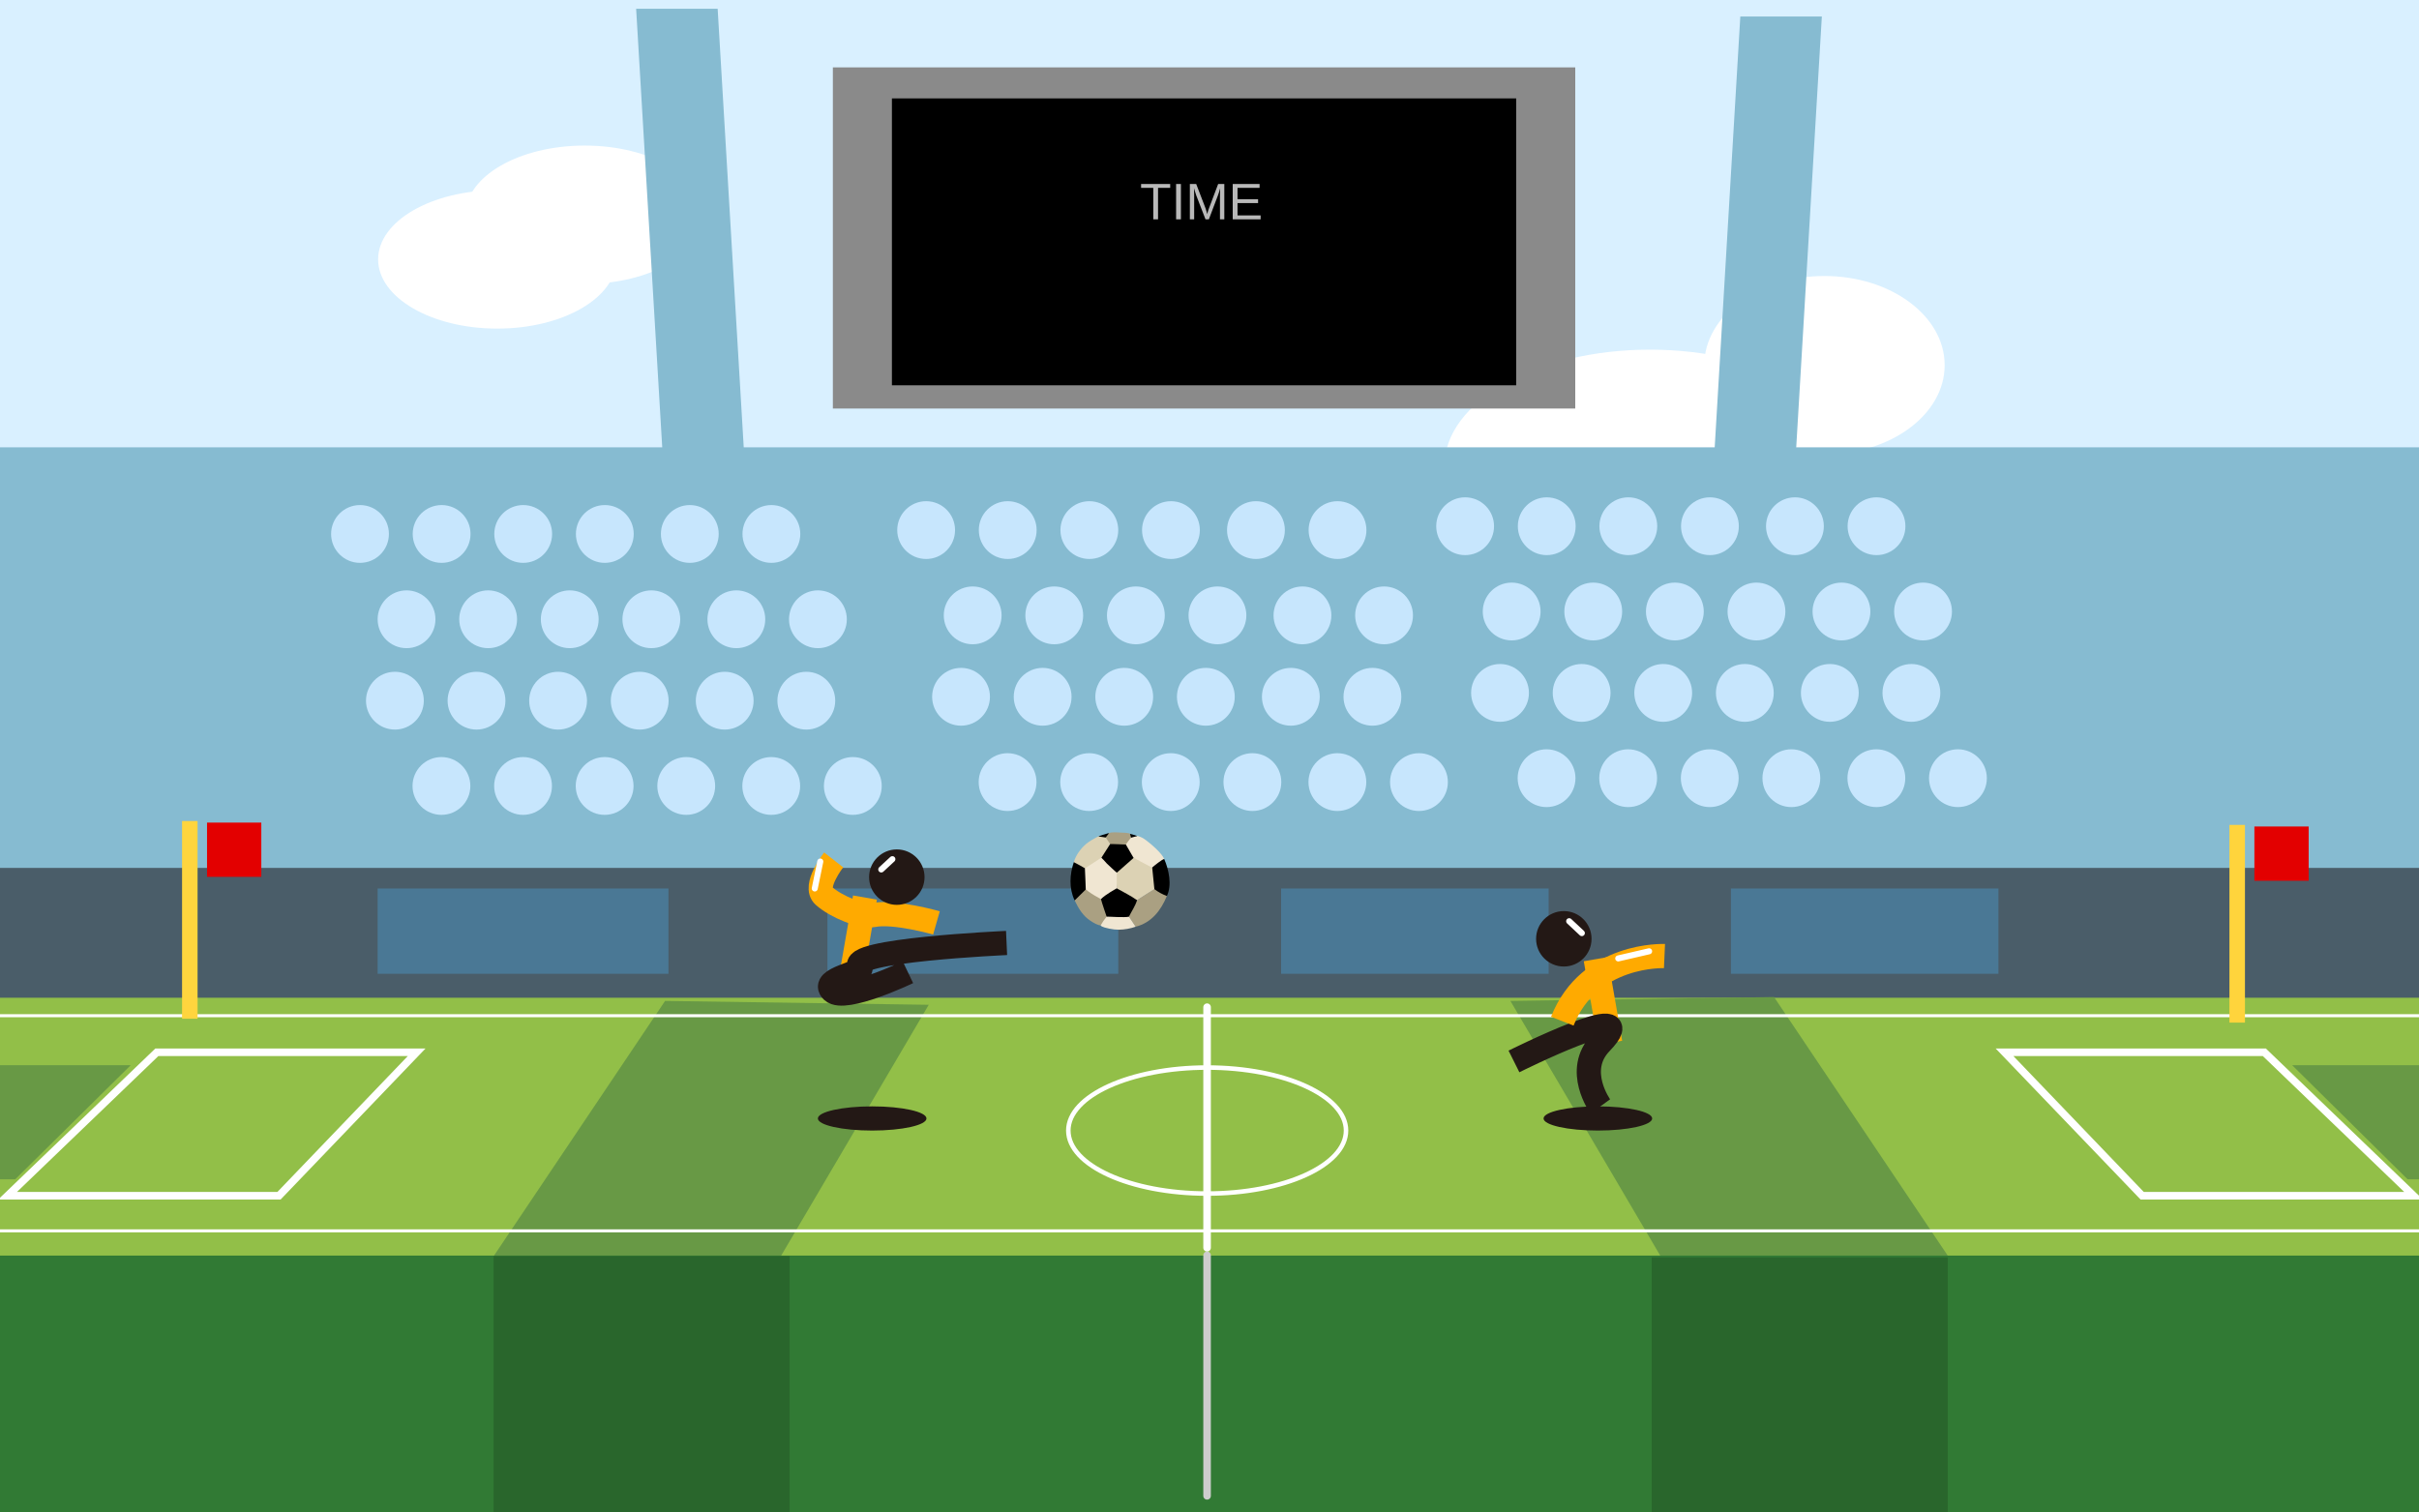
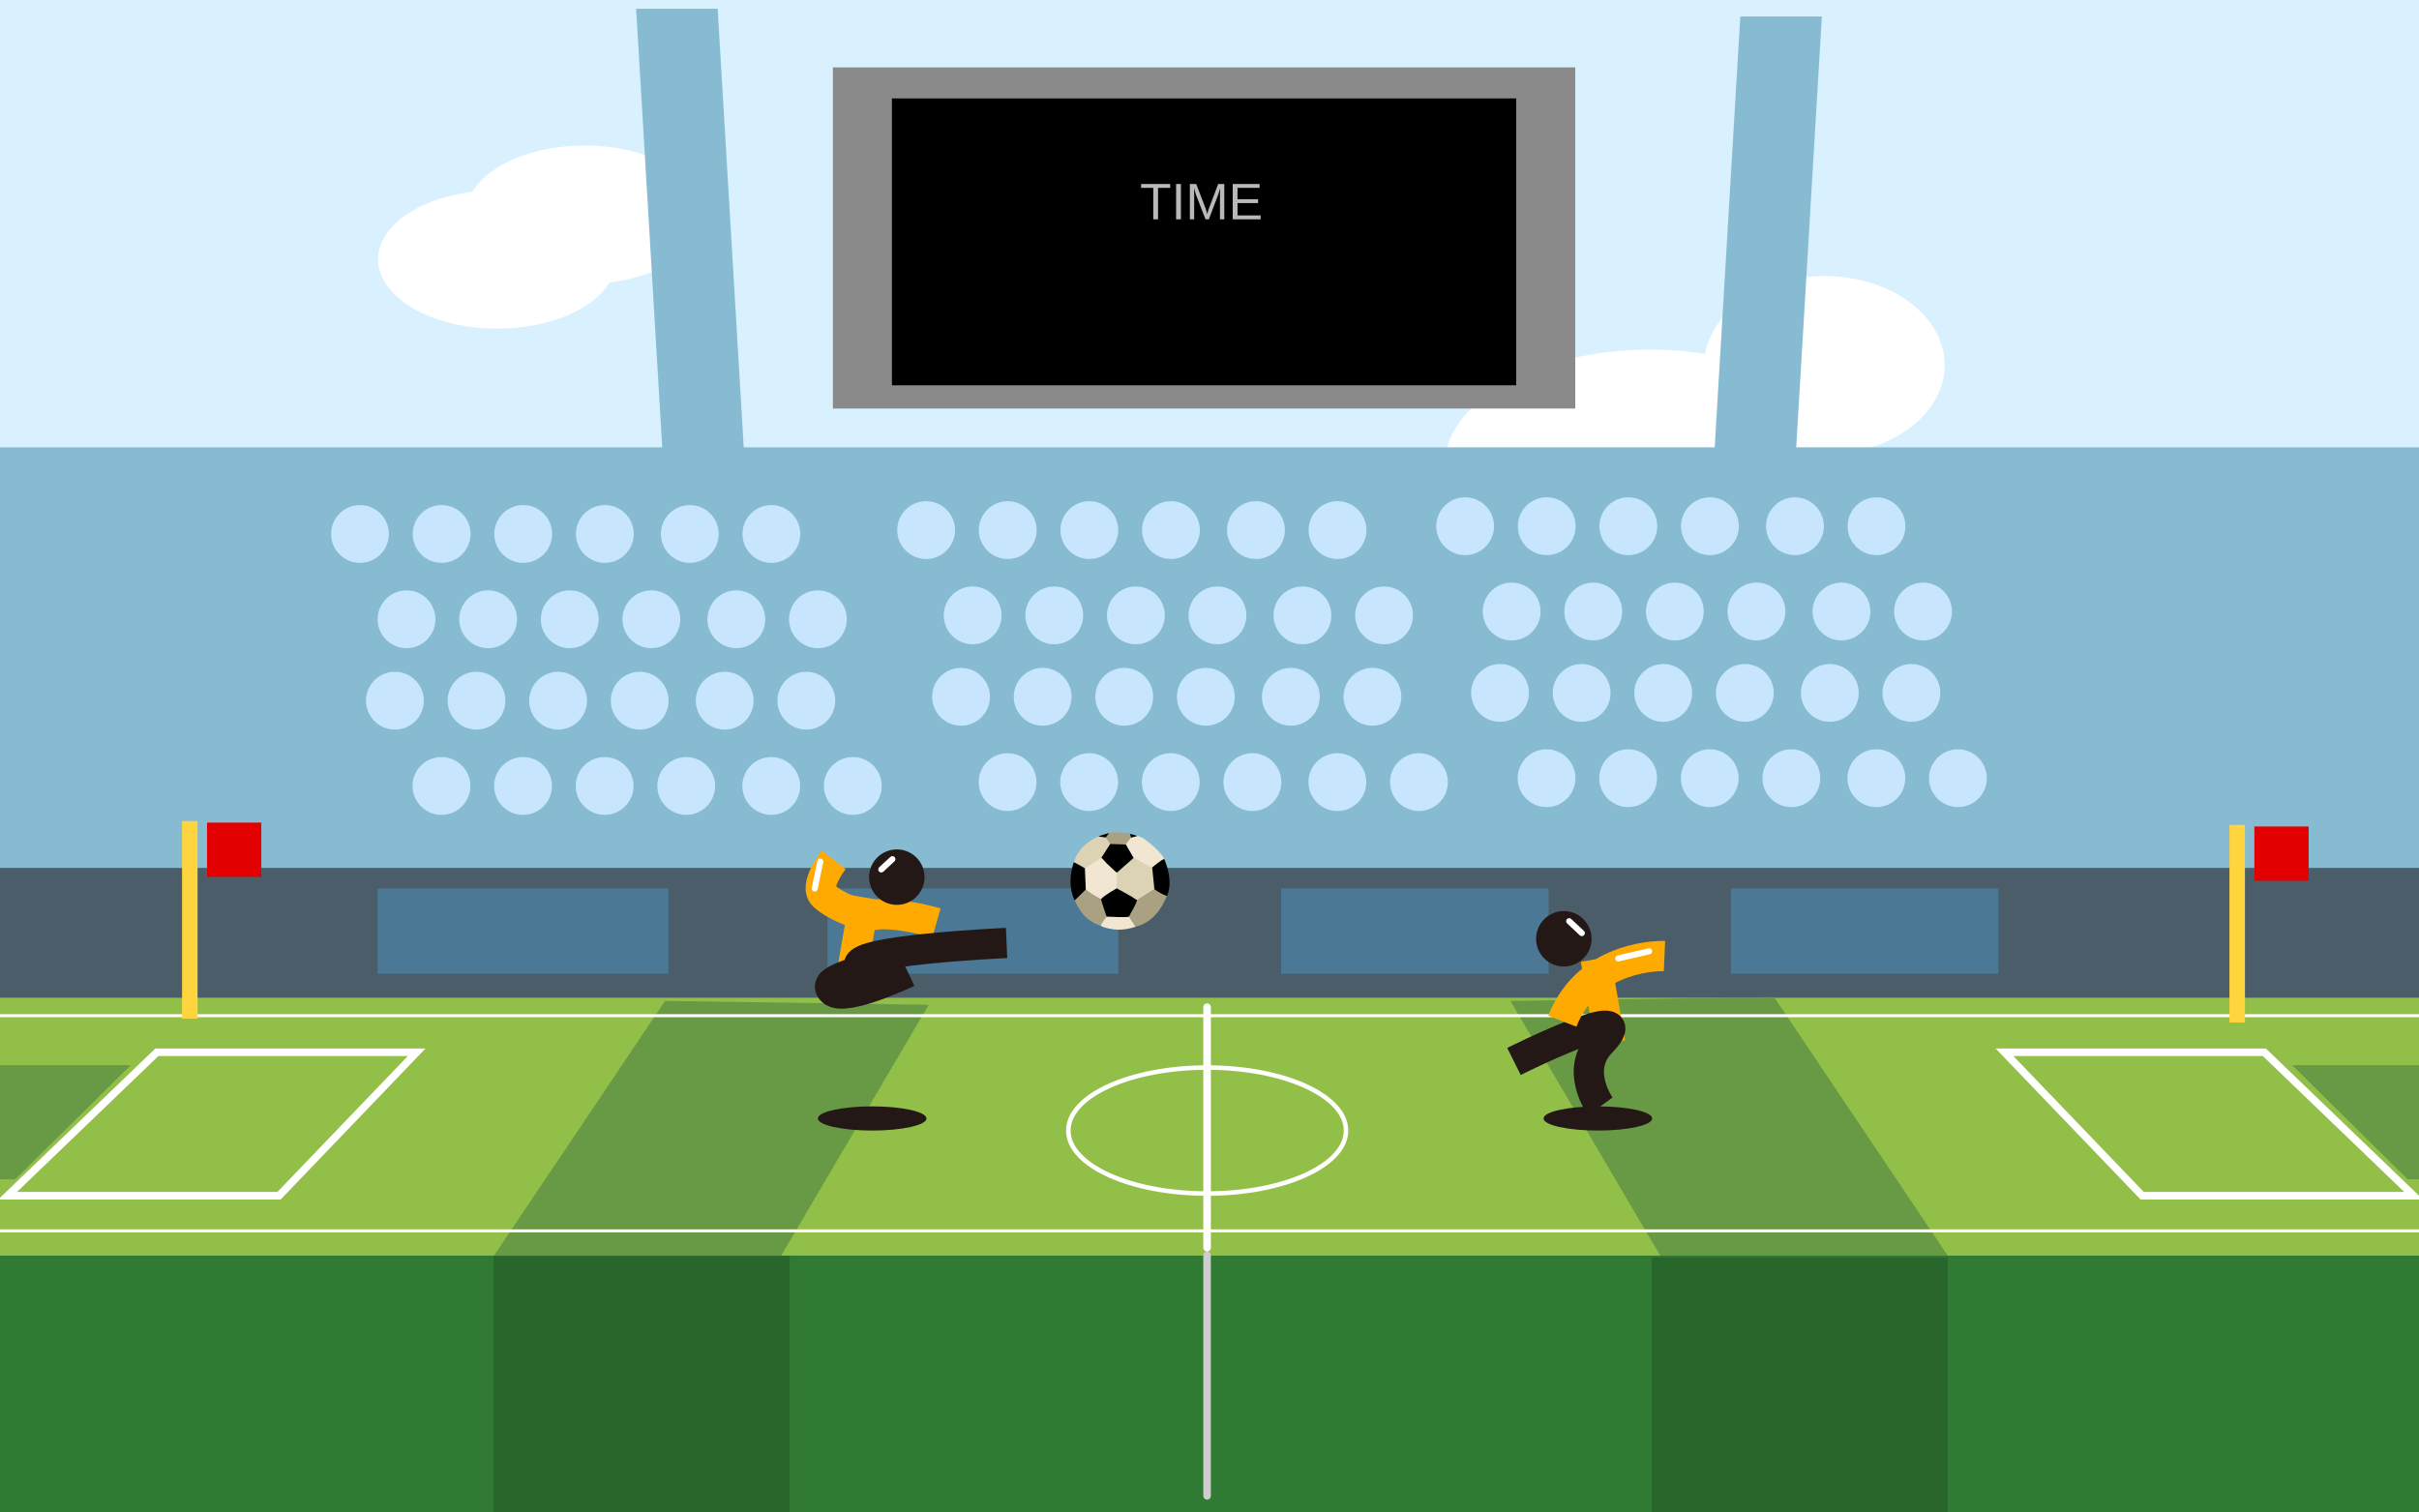
- <svg xmlns="http://www.w3.org/2000/svg" id="_レイヤー_1" data-name="レイヤー_1" version="1.1" viewBox="0 0 800 500">
+ <svg xmlns="http://www.w3.org/2000/svg" id="_レイヤー_1" version="1.1" viewBox="0 0 800 500">
  <defs>
    <style>
      .st0 {
        stroke: #231815;
      }

      .st0, .st1, .st2, .st3, .st4, .st5, .st6, .st7 {
        fill: none;
        stroke-miterlimit: 10;
      }

      .st0, .st4 {
-         stroke-width: 8px;
+         stroke-width: 10px;
      }

      .st8 {
        fill: #689945;
      }

      .st9 {
        fill: #c7e6fd;
      }

      .st10 {
        fill: #dcd2b4;
      }

      .st10, .st11, .st12, .st13 {
        fill-rule: evenodd;
      }

      .st1, .st3, .st5, .st6, .st7 {
        stroke: #fff;
      }

      .st2 {
        stroke: #cdcdcd;
      }

      .st2, .st3, .st5 {
        stroke-width: 2.5px;
      }

      .st2, .st5, .st7 {
        stroke-linecap: round;
      }

      .st11 {
        fill: #aaa082;
      }

+       .st4 {
+         stroke: #fa0;
+       }
+ 
      .st14 {
        fill: #92bf48;
      }

-       .st4 {
-         stroke: #fa0;
-       }
- 
-       .st15 {
+       .st15, .st16 {
+         isolation: isolate;
+       }
+ 
+       .st17 {
        fill: #4a7895;
      }

-       .st16 {
+       .st18 {
        fill: #86bbd1;
      }

-       .st17 {
+       .st19 {
        fill: #231815;
      }

      .st13 {
        fill: #f0e6d2;
      }

-       .st18 {
+       .st20 {
        fill: #ffd53e;
      }

-       .st19 {
+       .st21 {
        fill: #fff;
      }

-       .st20 {
+       .st22 {
        fill: #e30000;
      }

      .st6 {
        stroke-width: 1.5px;
      }

-       .st21 {
+       .st23 {
        fill: #317a34;
      }

-       .st22 {
+       .st16 {
        fill: #b9b9b9;
        font-family: ArialMT, Arial;
        font-size: 17.01px;
-         isolation: isolate;
-       }
- 
-       .st23 {
+       }
+ 
+       .st24 {
        fill: #8a8a8a;
      }

-       .st24 {
+       .st25 {
        fill: #4a5d69;
      }

      .st7 {
        stroke-width: 2px;
      }

-       .st25 {
+       .st26 {
        fill: #ffd43c;
      }

-       .st26 {
+       .st27 {
        fill: #29662c;
      }

-       .st27 {
+       .st28 {
        fill: #d9f0ff;
      }
    </style>
  </defs>
-   <path class="st27" d="M-561.02,367.01V-6.73h1917.16v373.73H-561.02Z" />
-   <path class="st19" d="M613.64,154.13c0,21.25-30.43,38.47-67.97,38.47s-67.97-17.22-67.97-38.47,30.43-38.47,67.97-38.47,67.97,17.22,67.97,38.47Z" />
-   <path class="st19" d="M643.13,120.79c0,16.29-17.8,29.49-39.75,29.49s-39.75-13.21-39.75-29.49,17.8-29.49,39.75-29.49,39.75,13.21,39.75,29.49Z" />
-   <path class="st19" d="M232.77,71.04c0,12.64-17.65,22.89-39.41,22.89s-39.41-10.25-39.41-22.89,17.65-22.89,39.41-22.89,39.41,10.25,39.41,22.89Z" />
-   <path class="st19" d="M203.87,85.81c0,12.64-17.65,22.89-39.41,22.89s-39.41-10.25-39.41-22.89,17.65-22.89,39.41-22.89,39.41,10.25,39.41,22.89Z" />
-   <path class="st16" d="M223.21,218.56L210.38,2.91h26.96l12.82,215.66h-26.96Z" />
-   <path class="st16" d="M562.73,221.12l12.82-215.66h26.96l-12.82,215.66h-26.96Z" />
-   <path class="st24" d="M-7.73,331.77v-44.88h811.27v44.88H-7.73Z" />
-   <path class="st16" d="M-7.27,287.1v-139.13h811.27v139.13H-7.27Z" />
-   <path class="st15" d="M273.65,322.12v-28.21h96.18v28.21h-96.18Z" />
-   <path class="st15" d="M572.44,322.12v-28.21h88.48v28.21h-88.48Z" />
+   <path class="st28" d="M-561.02,367.01V-6.73h1917.16v373.73H-561.02Z" />
+   <path class="st21" d="M613.64,154.13c0,21.25-30.43,38.47-67.97,38.47s-67.97-17.22-67.97-38.47,30.43-38.47,67.97-38.47,67.97,17.22,67.97,38.47Z" />
+   <path class="st21" d="M643.13,120.79c0,16.29-17.8,29.49-39.75,29.49s-39.75-13.21-39.75-29.49,17.8-29.49,39.75-29.49,39.75,13.21,39.75,29.49Z" />
+   <path class="st21" d="M232.77,71.04c0,12.64-17.65,22.89-39.41,22.89s-39.41-10.25-39.41-22.89,17.65-22.89,39.41-22.89,39.41,10.25,39.41,22.89Z" />
+   <path class="st21" d="M203.87,85.81c0,12.64-17.65,22.89-39.41,22.89s-39.41-10.25-39.41-22.89,17.65-22.89,39.41-22.89,39.41,10.25,39.41,22.89Z" />
+   <path class="st18" d="M223.21,218.56L210.38,2.91h26.96l12.82,215.66h-26.96,0Z" />
+   <path class="st18" d="M562.73,221.12l12.82-215.66h26.96l-12.82,215.66h-26.96Z" />
+   <path class="st25" d="M-7.73,331.77v-44.88h811.27v44.88H-7.73Z" />
+   <path class="st18" d="M-7.27,287.1v-139.13h811.27v139.13H-7.27Z" />
+   <path class="st17" d="M273.65,322.12v-28.21h96.18v28.21h-96.18Z" />
+   <path class="st17" d="M572.44,322.12v-28.21h88.48v28.21h-88.48Z" />
  <path class="st9" d="M323.66,258.71c0-5.28,4.28-9.56,9.56-9.56s9.56,4.28,9.56,9.56-4.28,9.56-9.56,9.56-9.56-4.28-9.56-9.56Z" />
  <path class="st9" d="M350.64,258.71c0-5.28,4.28-9.56,9.56-9.56s9.56,4.28,9.56,9.56-4.28,9.56-9.56,9.56-9.56-4.28-9.56-9.56Z" />
  <path class="st9" d="M377.63,258.71c0-5.28,4.28-9.56,9.56-9.56s9.56,4.28,9.56,9.56-4.28,9.56-9.56,9.56-9.56-4.28-9.56-9.56Z" />
  <path class="st9" d="M404.62,258.71c0-5.28,4.28-9.56,9.56-9.56s9.56,4.28,9.56,9.56-4.28,9.56-9.56,9.56-9.56-4.28-9.56-9.56h0Z" />
  <path class="st9" d="M432.73,258.71c0-5.28,4.28-9.56,9.56-9.56s9.56,4.28,9.56,9.56-4.28,9.56-9.56,9.56-9.56-4.28-9.56-9.56Z" />
  <path class="st9" d="M459.71,258.71c0-5.28,4.28-9.56,9.56-9.56s9.56,4.28,9.56,9.56-4.28,9.56-9.56,9.56-9.56-4.28-9.56-9.56Z" />
  <path class="st9" d="M308.27,230.49c0-5.28,4.28-9.56,9.56-9.56s9.56,4.28,9.56,9.56-4.28,9.56-9.56,9.56-9.56-4.28-9.56-9.56Z" />
  <path class="st9" d="M335.26,230.49c0-5.28,4.28-9.56,9.56-9.56s9.56,4.28,9.56,9.56-4.28,9.56-9.56,9.56-9.56-4.28-9.56-9.56Z" />
  <path class="st9" d="M362.24,230.49c0-5.28,4.28-9.56,9.56-9.56s9.56,4.28,9.56,9.56-4.28,9.56-9.56,9.56-9.56-4.28-9.56-9.56Z" />
  <path class="st9" d="M389.23,230.49c0-5.28,4.28-9.56,9.56-9.56s9.56,4.28,9.56,9.56-4.28,9.56-9.56,9.56-9.56-4.28-9.56-9.56Z" />
  <path class="st9" d="M417.34,230.49c0-5.28,4.28-9.56,9.56-9.56s9.56,4.28,9.56,9.56-4.28,9.56-9.56,9.56-9.56-4.28-9.56-9.56Z" />
  <path class="st9" d="M444.32,230.49c0-5.28,4.28-9.56,9.56-9.56s9.56,4.28,9.56,9.56-4.28,9.56-9.56,9.56-9.56-4.28-9.56-9.56Z" />
  <path class="st9" d="M312.12,203.56c0-5.28,4.28-9.56,9.56-9.56s9.56,4.28,9.56,9.56-4.28,9.56-9.56,9.56-9.56-4.28-9.56-9.56Z" />
  <path class="st9" d="M339.1,203.56c0-5.28,4.28-9.56,9.56-9.56s9.56,4.28,9.56,9.56-4.28,9.56-9.56,9.56-9.56-4.28-9.56-9.56Z" />
  <path class="st9" d="M366.09,203.56c0-5.28,4.28-9.56,9.56-9.56s9.56,4.28,9.56,9.56-4.28,9.56-9.56,9.56-9.56-4.28-9.56-9.56Z" />
  <path class="st9" d="M393.07,203.56c0-5.28,4.28-9.56,9.56-9.56s9.56,4.28,9.56,9.56-4.28,9.56-9.56,9.56-9.56-4.28-9.56-9.56Z" />
  <path class="st9" d="M421.18,203.56c0-5.28,4.28-9.56,9.56-9.56s9.56,4.28,9.56,9.56-4.28,9.56-9.56,9.56-9.56-4.28-9.56-9.56Z" />
  <path class="st9" d="M448.17,203.56c0-5.28,4.28-9.56,9.56-9.56s9.56,4.28,9.56,9.56-4.28,9.56-9.56,9.56-9.56-4.28-9.56-9.56Z" />
  <path class="st9" d="M296.73,175.35c0-5.28,4.28-9.56,9.56-9.56s9.56,4.28,9.56,9.56-4.28,9.56-9.56,9.56-9.56-4.28-9.56-9.56Z" />
  <path class="st9" d="M323.71,175.35c0-5.28,4.28-9.56,9.56-9.56s9.56,4.28,9.56,9.56-4.28,9.56-9.56,9.56-9.56-4.28-9.56-9.56Z" />
  <path class="st9" d="M350.7,175.35c0-5.28,4.28-9.56,9.56-9.56s9.56,4.28,9.56,9.56-4.28,9.56-9.56,9.56-9.56-4.28-9.56-9.56Z" />
  <path class="st9" d="M377.69,175.35c0-5.28,4.28-9.56,9.56-9.56s9.56,4.28,9.56,9.56-4.28,9.56-9.56,9.56-9.56-4.28-9.56-9.56Z" />
  <path class="st9" d="M405.8,175.35c0-5.28,4.28-9.56,9.56-9.56s9.56,4.28,9.56,9.56-4.28,9.56-9.56,9.56-9.56-4.28-9.56-9.56h0Z" />
  <path class="st9" d="M432.78,175.35c0-5.28,4.28-9.56,9.56-9.56s9.56,4.28,9.56,9.56-4.28,9.56-9.56,9.56-9.56-4.28-9.56-9.56Z" />
  <path class="st9" d="M136.43,259.99c0-5.28,4.28-9.56,9.56-9.56s9.56,4.28,9.56,9.56-4.28,9.56-9.56,9.56-9.56-4.28-9.56-9.56Z" />
  <path class="st9" d="M163.42,259.99c0-5.28,4.28-9.56,9.56-9.56s9.56,4.28,9.56,9.56-4.28,9.56-9.56,9.56-9.56-4.28-9.56-9.56Z" />
  <path class="st9" d="M190.4,259.99c0-5.28,4.28-9.56,9.56-9.56s9.56,4.28,9.56,9.56-4.28,9.56-9.56,9.56-9.56-4.28-9.56-9.56Z" />
  <path class="st9" d="M217.39,259.99c0-5.28,4.28-9.56,9.56-9.56s9.56,4.28,9.56,9.56-4.28,9.56-9.56,9.56-9.56-4.28-9.56-9.56Z" />
  <path class="st9" d="M245.5,259.99c0-5.28,4.28-9.56,9.56-9.56s9.56,4.28,9.56,9.56-4.28,9.56-9.56,9.56-9.56-4.28-9.56-9.56Z" />
  <path class="st9" d="M272.48,259.99c0-5.28,4.28-9.56,9.56-9.56s9.56,4.28,9.56,9.56-4.28,9.56-9.56,9.56-9.56-4.28-9.56-9.56Z" />
  <path class="st9" d="M121.04,231.78c0-5.28,4.28-9.56,9.56-9.56s9.56,4.28,9.56,9.56-4.28,9.56-9.56,9.56-9.56-4.28-9.56-9.56Z" />
  <path class="st9" d="M148.03,231.78c0-5.28,4.28-9.56,9.56-9.56s9.56,4.28,9.56,9.56-4.28,9.56-9.56,9.56-9.56-4.28-9.56-9.56Z" />
  <path class="st9" d="M175.01,231.78c0-5.28,4.28-9.56,9.56-9.56s9.56,4.28,9.56,9.56-4.28,9.56-9.56,9.56-9.56-4.28-9.56-9.56Z" />
  <path class="st9" d="M202,231.78c0-5.28,4.28-9.56,9.56-9.56s9.56,4.28,9.56,9.56-4.28,9.56-9.56,9.56-9.56-4.28-9.56-9.56Z" />
  <path class="st9" d="M230.11,231.78c0-5.28,4.28-9.56,9.56-9.56s9.56,4.28,9.56,9.56-4.28,9.56-9.56,9.56-9.56-4.28-9.56-9.56Z" />
  <path class="st9" d="M257.1,231.78c0-5.28,4.28-9.56,9.56-9.56s9.56,4.28,9.56,9.56-4.28,9.56-9.56,9.56-9.56-4.28-9.56-9.56Z" />
  <path class="st9" d="M124.89,204.85c0-5.28,4.28-9.56,9.56-9.56s9.56,4.28,9.56,9.56-4.28,9.56-9.56,9.56-9.56-4.28-9.56-9.56Z" />
  <path class="st9" d="M151.88,204.85c0-5.28,4.28-9.56,9.56-9.56s9.56,4.28,9.56,9.56-4.28,9.56-9.56,9.56-9.56-4.28-9.56-9.56Z" />
  <path class="st9" d="M178.86,204.85c0-5.28,4.28-9.56,9.56-9.56s9.56,4.28,9.56,9.56-4.28,9.56-9.56,9.56-9.56-4.28-9.56-9.56Z" />
  <path class="st9" d="M205.85,204.85c0-5.28,4.28-9.56,9.56-9.56s9.56,4.28,9.56,9.56-4.28,9.56-9.56,9.56-9.56-4.28-9.56-9.56Z" />
  <path class="st9" d="M233.96,204.85c0-5.28,4.28-9.56,9.56-9.56s9.56,4.28,9.56,9.56-4.28,9.56-9.56,9.56-9.56-4.28-9.56-9.56Z" />
  <path class="st9" d="M260.94,204.85c0-5.28,4.28-9.56,9.56-9.56s9.56,4.28,9.56,9.56-4.28,9.56-9.56,9.56-9.56-4.28-9.56-9.56Z" />
  <path class="st9" d="M109.5,176.63c0-5.28,4.28-9.56,9.56-9.56s9.56,4.28,9.56,9.56-4.28,9.56-9.56,9.56-9.56-4.28-9.56-9.56Z" />
  <path class="st9" d="M136.49,176.63c0-5.28,4.28-9.56,9.56-9.56s9.56,4.28,9.56,9.56-4.28,9.56-9.56,9.56-9.56-4.28-9.56-9.56Z" />
  <path class="st9" d="M163.47,176.63c0-5.28,4.28-9.56,9.56-9.56s9.56,4.28,9.56,9.56-4.28,9.56-9.56,9.56-9.56-4.28-9.56-9.56Z" />
  <path class="st9" d="M190.46,176.63c0-5.28,4.28-9.56,9.56-9.56s9.56,4.28,9.56,9.56-4.28,9.56-9.56,9.56-9.56-4.28-9.56-9.56Z" />
  <path class="st9" d="M218.57,176.63c0-5.28,4.28-9.56,9.56-9.56s9.56,4.28,9.56,9.56-4.28,9.56-9.56,9.56-9.56-4.28-9.56-9.56Z" />
-   <path class="st9" d="M245.55,176.63c0-5.28,4.28-9.56,9.56-9.56s9.56,4.28,9.56,9.56-4.28,9.56-9.56,9.56-9.56-4.28-9.56-9.56Z" />
-   <path class="st9" d="M501.91,257.42c0-5.28,4.28-9.56,9.56-9.56s9.56,4.28,9.56,9.56-4.28,9.56-9.56,9.56-9.56-4.28-9.56-9.56Z" />
+   <path class="st9" d="M245.55,176.63c0-5.28,4.28-9.56,9.56-9.56s9.56,4.28,9.56,9.56-4.28,9.56-9.56,9.56-9.56-4.28-9.56-9.56h0Z" />
+   <path class="st9" d="M501.91,257.42c0-5.28,4.28-9.56,9.56-9.56s9.56,4.28,9.56,9.56-4.28,9.56-9.56,9.56-9.56-4.28-9.56-9.56h0Z" />
  <path class="st9" d="M528.9,257.42c0-5.28,4.28-9.56,9.56-9.56s9.56,4.28,9.56,9.56-4.28,9.56-9.56,9.56-9.56-4.28-9.56-9.56Z" />
  <path class="st9" d="M555.88,257.42c0-5.28,4.28-9.56,9.56-9.56s9.56,4.28,9.56,9.56-4.28,9.56-9.56,9.56-9.56-4.28-9.56-9.56Z" />
  <path class="st9" d="M582.87,257.42c0-5.28,4.28-9.56,9.56-9.56s9.56,4.28,9.56,9.56-4.28,9.56-9.56,9.56-9.56-4.28-9.56-9.56Z" />
  <path class="st9" d="M610.98,257.42c0-5.28,4.28-9.56,9.56-9.56s9.56,4.28,9.56,9.56-4.28,9.56-9.56,9.56-9.56-4.28-9.56-9.56Z" />
  <path class="st9" d="M637.96,257.42c0-5.28,4.28-9.56,9.56-9.56s9.56,4.28,9.56,9.56-4.28,9.56-9.56,9.56-9.56-4.28-9.56-9.56Z" />
  <path class="st9" d="M486.52,229.21c0-5.28,4.28-9.56,9.56-9.56s9.56,4.28,9.56,9.56-4.28,9.56-9.56,9.56-9.56-4.28-9.56-9.56Z" />
  <path class="st9" d="M513.51,229.21c0-5.28,4.28-9.56,9.56-9.56s9.56,4.28,9.56,9.56-4.28,9.56-9.56,9.56-9.56-4.28-9.56-9.56Z" />
  <path class="st9" d="M540.49,229.21c0-5.28,4.28-9.56,9.56-9.56s9.56,4.28,9.56,9.56-4.28,9.56-9.56,9.56-9.56-4.28-9.56-9.56Z" />
  <path class="st9" d="M567.48,229.21c0-5.28,4.28-9.56,9.56-9.56s9.56,4.28,9.56,9.56-4.28,9.56-9.56,9.56-9.56-4.28-9.56-9.56Z" />
  <path class="st9" d="M595.59,229.21c0-5.28,4.28-9.56,9.56-9.56s9.56,4.28,9.56,9.56-4.28,9.56-9.56,9.56-9.56-4.28-9.56-9.56Z" />
  <path class="st9" d="M622.57,229.21c0-5.28,4.28-9.56,9.56-9.56s9.56,4.28,9.56,9.56-4.28,9.56-9.56,9.56-9.56-4.28-9.56-9.56Z" />
  <path class="st9" d="M490.37,202.28c0-5.28,4.28-9.56,9.56-9.56s9.56,4.28,9.56,9.56-4.28,9.56-9.56,9.56-9.56-4.28-9.56-9.56Z" />
  <path class="st9" d="M517.35,202.28c0-5.28,4.28-9.56,9.56-9.56s9.56,4.28,9.56,9.56-4.28,9.56-9.56,9.56-9.56-4.28-9.56-9.56Z" />
  <path class="st9" d="M544.34,202.28c0-5.28,4.28-9.56,9.56-9.56s9.56,4.28,9.56,9.56-4.28,9.56-9.56,9.56-9.56-4.28-9.56-9.56Z" />
  <path class="st9" d="M571.33,202.28c0-5.28,4.28-9.56,9.56-9.56s9.56,4.28,9.56,9.56-4.28,9.56-9.56,9.56-9.56-4.28-9.56-9.56Z" />
  <path class="st9" d="M599.44,202.28c0-5.28,4.28-9.56,9.56-9.56s9.56,4.28,9.56,9.56-4.28,9.56-9.56,9.56-9.56-4.28-9.56-9.56Z" />
  <path class="st9" d="M626.42,202.28c0-5.28,4.28-9.56,9.56-9.56s9.56,4.28,9.56,9.56-4.28,9.56-9.56,9.56-9.56-4.28-9.56-9.56Z" />
  <path class="st9" d="M474.98,174.07c0-5.28,4.28-9.56,9.56-9.56s9.56,4.28,9.56,9.56-4.28,9.56-9.56,9.56-9.56-4.28-9.56-9.56Z" />
-   <path class="st9" d="M501.97,174.07c0-5.28,4.28-9.56,9.56-9.56s9.56,4.28,9.56,9.56-4.28,9.56-9.56,9.56-9.56-4.28-9.56-9.56Z" />
+   <path class="st9" d="M501.97,174.07c0-5.28,4.28-9.56,9.56-9.56s9.56,4.28,9.56,9.56-4.28,9.56-9.56,9.56-9.56-4.28-9.56-9.56h0Z" />
  <path class="st9" d="M528.95,174.07c0-5.28,4.28-9.56,9.56-9.56s9.56,4.28,9.56,9.56-4.28,9.56-9.56,9.56-9.56-4.28-9.56-9.56Z" />
  <path class="st9" d="M555.94,174.07c0-5.28,4.28-9.56,9.56-9.56s9.56,4.28,9.56,9.56-4.28,9.56-9.56,9.56-9.56-4.28-9.56-9.56Z" />
  <path class="st9" d="M584.05,174.07c0-5.28,4.28-9.56,9.56-9.56s9.56,4.28,9.56,9.56-4.28,9.56-9.56,9.56-9.56-4.28-9.56-9.56Z" />
  <path class="st9" d="M611.03,174.07c0-5.28,4.28-9.56,9.56-9.56s9.56,4.28,9.56,9.56-4.28,9.56-9.56,9.56-9.56-4.28-9.56-9.56Z" />
-   <path class="st15" d="M124.89,322.12v-28.21h96.18v28.21h-96.18Z" />
-   <path class="st15" d="M423.68,322.12v-28.21h88.48v28.21h-88.48Z" />
+   <path class="st17" d="M124.89,322.12v-28.21h96.18v28.21h-96.18Z" />
+   <path class="st17" d="M423.68,322.12v-28.21h88.48v28.21h-88.48,0Z" />
  <path class="st14" d="M-317.37,505.74v-175.69h1428.57v175.69H-317.37Z" />
  <path class="st8" d="M101.97,506.79l117.98-175.69,87.2,1.28-102.59,174.4h-102.59Z" />
  <path class="st5" d="M399.2,333.17v79.58" />
-   <path class="st6" d="M445.15,373.98c0,11.51-20.56,20.84-45.92,20.84s-45.92-9.33-45.92-20.84,20.56-20.84,45.92-20.84,45.92,9.33,45.92,20.84Z" />
+   <path class="st6" d="M445.15,373.98c0,11.51-20.56,20.84-45.92,20.84s-45.92-9.33-45.92-20.84,20.56-20.84,45.92-20.84,45.92,9.33,45.92,20.84h0Z" />
  <path class="st3" d="M2.5,395.54l49.37-47.45h85.92l-45.52,47.45H2.5Z" />
  <path class="st8" d="M602.1,505.5l-102.59-174.4,87.2-1.28,117.98,175.69h-102.59Z" />
-   <path class="st21" d="M-314.81,508.95v-93.61h1428.57v93.61H-314.81Z" />
-   <path class="st3" d="M708.45,395.54l-45.52-47.45h85.92l49.37,47.45h-89.77Z" />
+   <path class="st23" d="M-314.81,508.95v-93.61h1428.57v93.61H-314.81Z" />
+   <path class="st3" d="M708.45,395.54l-45.52-47.45h85.92l49.37,47.45h-89.77,0Z" />
  <path class="st1" d="M-56.67,407.16v-71.17h907.59v71.17H-56.67Z" />
-   <path class="st26" d="M163.25,508.7v-93.19h97.89v93.19h-97.89Z" />
-   <path class="st26" d="M546.25,509.12v-93.19h97.89v93.19h-97.89Z" />
+   <path class="st27" d="M163.25,508.7v-93.19h97.89v93.19h-97.89Z" />
+   <path class="st27" d="M546.25,509.12v-93.19h97.89v93.19h-97.89Z" />
  <path class="st8" d="M-103.7,390.1l42.57-37.74H43.23l-38.18,37.74h-108.75Z" />
  <path class="st2" d="M399.2,415.24v79.58" />
-   <path class="st20" d="M68.47,290.06v-17.95h17.95v17.95h-17.95Z" />
-   <path class="st18" d="M60.21,336.99v-65.4h5.13v65.4h-5.13Z" />
-   <path class="st20" d="M745.56,291.35v-17.95h17.95v17.95h-17.95Z" />
-   <path class="st25" d="M737.31,338.27v-65.4h5.13v65.4h-5.13Z" />
+   <path class="st22" d="M68.47,290.06v-17.95h17.95v17.95h-17.95Z" />
+   <path class="st20" d="M60.21,336.99v-65.4h5.13v65.4s-5.13,0-5.13,0Z" />
+   <path class="st22" d="M745.56,291.35v-17.95h17.95v17.95h-17.95Z" />
+   <path class="st26" d="M737.31,338.27v-65.4h5.13v65.4h-5.13Z" />
  <path class="st8" d="M796.23,390.1l-38.18-37.74h104.36l42.57,37.74h-108.75Z" />
  <path class="st4" d="M309.7,305.29s-13.93-3.98-20.85-2.6c-3.71.74-12.33-2.7-16.41-6.36-3.54-3.17,3.26-11.88,3.26-11.88" />
  <path class="st4" d="M281.25,324.57l4.81-27.67" />
-   <path class="st17" d="M287.42,290.15c0-5.06,4.11-9.17,9.17-9.17s9.17,4.11,9.17,9.17-4.11,9.17-9.17,9.17-9.17-4.11-9.17-9.17Z" />
+   <path class="st19" d="M287.42,290.15c0-5.06,4.11-9.17,9.17-9.17s9.17,4.11,9.17,9.17-4.11,9.17-9.17,9.17-9.17-4.11-9.17-9.17Z" />
  <path class="st0" d="M300.26,321.6s-20.91,10-24.99,6.21c-4.34-4.03,11-6.09,9.23-7.86-5.61-5.61,48.39-8.02,48.39-8.02" />
  <path class="st7" d="M295.12,284.21l-3.67,3.4" />
  <path class="st7" d="M271.28,284.99l-1.83,8.91" />
  <path class="st4" d="M527.72,317.29l4.81,27.67" />
-   <path class="st17" d="M517.18,319.72c-5.06,0-9.17-4.11-9.17-9.17s4.11-9.17,9.17-9.17,9.17,4.11,9.17,9.17-4.11,9.17-9.17,9.17Z" />
+   <path class="st19" d="M517.18,319.72c-5.06,0-9.17-4.11-9.17-9.17s4.11-9.17,9.17-9.17,9.17,4.11,9.17,9.17-4.11,9.17-9.17,9.17Z" />
  <path class="st0" d="M500.69,351.12s43.8-21.87,28.69-6.15c-8.77,9.12-.13,21.02-.13,21.02" />
  <path class="st4" d="M516.68,337.8c8.91-22.63,33.79-21.54,33.79-21.54" />
  <path class="st7" d="M518.95,304.73l4.19,3.93" />
  <path class="st7" d="M535.18,317.04l10.21-2.36" />
-   <path class="st11" d="M375.17,277.46l-2.25,3.16-4.98-.41-3.13-3.54s1.95-1.02,1.95-1.06c.88-.44,2.64-.26,3.63-.21.45.02,3.1.03,3.34.43.19.31,1.44,1.61,1.44,1.61h0Z" />
-   <path class="st11" d="M385.9,296.39c-1.93,4.73-5.11,8.88-10.31,10.15-.08-.1-3.54-5.14-3.54-5.14,1.47-1.33,2.32-2.57,4-3.63,2.12-1.35,4.77-3.07,6.88-4.44l2.98,3.05Z" />
-   <path class="st11" d="M367.34,297.35l-.31,4.25c-.07.93-.53,3.42-.53,3.42,0,0-1.83,1-2.41,1.07-.9.12-2.62-.95-3.38-1.44-2.55-1.63-4.08-4.2-5.33-6.86l4-4.77c.15-.15,7.79,4.22,7.96,4.33Z" />
-   <path class="st10" d="M367.13,279.19l-2.37,6.33s-3.83,2.53-4.75,3.11c0,0-4.42-1.62-4.44-1.67-.06-.02-.35-1.75-.43-1.78.64-2.32,2.27-4.47,4.08-6.04.88-.77,3.07-2.03,4.14-2.52.35-.16,2.34.42,2.34.42l1.43,2.16Z" />
+   <path class="st11" d="M375.17,277.46l-2.25,3.16-4.98-.41-3.13-3.54s1.95-1.02,1.95-1.06c.88-.44,2.64-.26,3.63-.21.45.02,3.1.03,3.34.43.19.31,1.44,1.61,1.44,1.61h0v.02Z" />
+   <path class="st11" d="M385.9,296.39c-1.93,4.73-5.11,8.88-10.31,10.15-.08-.1-3.54-5.14-3.54-5.14,1.47-1.33,2.32-2.57,4-3.63,2.12-1.35,4.77-3.07,6.88-4.44l2.98,3.05h-.01Z" />
+   <path class="st11" d="M367.34,297.35l-.31,4.25c-.07.93-.53,3.42-.53,3.42,0,0-1.83,1-2.41,1.07-.9.12-2.62-.95-3.38-1.44-2.55-1.63-4.08-4.2-5.33-6.86l4-4.77c.15-.15,7.79,4.22,7.96,4.33h0Z" />
+   <path class="st10" d="M367.13,279.19l-2.37,6.33s-3.83,2.53-4.75,3.11c0,0-4.42-1.62-4.44-1.67-.06-.02-.35-1.75-.43-1.78.64-2.32,2.27-4.47,4.08-6.04.88-.77,3.07-2.03,4.14-2.52.35-.16,2.34.42,2.34.42l1.43,2.16h0Z" />
  <path class="st13" d="M375.59,306.55c-1.78.62-3.65.95-5.54.99-1.06,0-2.11-.12-3.15-.34-.8-.18-2.31-.46-2.92-1.04.57-1.04,1.24-2.02,1.99-2.93.4-.44,2.79-3.3,4.29-3.52l3.1,3.52,2.23,3.32Z" />
  <path class="st10" d="M381.77,294.12l-5.73,3.65s-6.67-2.2-6.67-2.61c0-.06-.26-8.68-.26-8.74-.08-.32,7.19-4.15,7.41-4.33s5.97,5.47,6.19,5.29c.18-.15-.94,6.74-.94,6.74h0Z" />
-   <path class="st13" d="M369.35,293.89s-1.57,1.78-1.69,2.01c.03-.12-3.51,1.52-3.51,1.52,0,0-3.96-1.95-5.96-4.03v-5.75c.09-.06,5.95-3.85,6.03-3.91l3.72.73,1.36,4.18.05,5.24Z" />
-   <path class="st13" d="M367.65,295.89s0-.01,0-.02v.02Z" />
+   <path class="st13" d="M369.35,293.89s-1.57,1.78-1.69,2.01c.03-.12-3.51,1.52-3.51,1.52,0,0-3.96-1.95-5.96-4.03v-5.75c.09-.06,5.95-3.85,6.03-3.91l3.72.73,1.36,4.18.05,5.24h0Z" />
+   <path class="st13" d="M367.65,295.89v-.02.02Z" />
  <path class="st12" d="M365.98,303.22s-1.64-4.75-1.87-5.8c1.42-1.5,5.22-3.56,5.22-3.56,2.21,1.27,4.65,2.42,6.7,3.92-.55,1.89-1.81,3.68-2.68,5.45-1.43.36-6.4-.04-7.37-.01h0Z" />
  <path class="st13" d="M378.12,277.3h-.02.02Z" />
-   <path class="st13" d="M385.03,284.17l-3.73,2.98c-1.91-.94-6.43-3.45-6.43-3.45l-2.94-2.14.4-2.2s1.4-2.05,1.98-2.46c.25-.17,1.59-.56,1.82-.33.36-.09,1.66.57,1.97.72h-.08c.47.12,5.65,4.15,6.78,6.45.02.04.19.38.21.44h0Z" />
-   <path class="st12" d="M374.9,283.79s-5.11,4.51-5.37,4.74c-.06.04-.13.08-.2.11-.25-.12-2.97-2.68-3.31-3.02s-.65-.71-.96-1.07c-.15-.17-.68-.64-.81-.83l2.89-4.51c.05-.07,5.2.16,5.2.16l2.56,4.43Z" />
+   <path class="st13" d="M385.03,284.17l-3.73,2.98c-1.91-.94-6.43-3.45-6.43-3.45l-2.94-2.14.4-2.2s1.4-2.05,1.98-2.46c.25-.17,1.59-.56,1.82-.33.36-.09,1.66.57,1.97.72h-.08c.47.12,5.65,4.15,6.78,6.45.02.04.19.38.21.44h.02Z" />
+   <path class="st12" d="M374.9,283.79s-5.11,4.51-5.37,4.74c-.06.04-.13.08-.2.11-.25-.12-2.97-2.68-3.31-3.02s-.65-.71-.96-1.07c-.15-.17-.68-.64-.81-.83l2.89-4.51c.05-.07,5.2.16,5.2.16l2.56,4.43h0Z" />
  <path class="st12" d="M385.9,296.39c-1.48-.55-2.87-1.31-4.13-2.27-.03-.4-.72-7.01-.72-7.16.6-.54,3.41-2.81,3.98-2.79,1.51,3.48,2.63,8.63.87,12.22Z" />
  <path class="st12" d="M359.08,294.23l-3.64,3.59-.07-.03c-1.87-3.98-1.62-8.54-.24-12.59.66.32,3.56,1.9,3.66,2.01.04.05.28,6.94.29,7.01h0Z" />
-   <path class="st12" d="M366.79,275.59l-1.12,1.44c-.32-.05-1.51-.21-1.83-.25-.17-.02-.34-.06-.5-.09v-.07c.13-.05.26-.1.39-.14.34-.11.68-.23,1.02-.33.22-.07.45-.12.67-.19.15-.03.3-.08.44-.14.3-.11.61-.18.93-.22Z" />
+   <path class="st12" d="M366.79,275.59l-1.12,1.44c-.32-.05-1.51-.21-1.83-.25-.17-.02-.34-.06-.5-.09v-.07c.13-.05.26-.1.39-.14.34-.11.68-.23,1.02-.33.22-.07.45-.12.67-.19.15-.03.3-.08.44-.14.3-.11.61-.18.93-.22h0Z" />
  <path class="st12" d="M374.07,277.08s-.23-.83-.35-1.23c.78.18,1.55.4,2.31.66v.07c-.06.03-1.96.51-1.96.51h0Z" />
-   <path class="st23" d="M275.44,135.14V22.29h245.52v112.85h-245.52Z" />
-   <path d="M294.97,127.44V32.55h206.46v94.9h-206.46Z" />
-   <text class="st22" transform="translate(377 72.56)">
-     <tspan x="0" y="0">TIME</tspan>
-   </text>
-   <ellipse class="st17" cx="528.44" cy="369.98" rx="17.96" ry="4" />
-   <ellipse class="st17" cx="288.44" cy="369.98" rx="17.96" ry="4" />
+   <path class="st24" d="M275.44,135.14V22.29h245.52v112.85h-245.52Z" />
+   <path d="M294.97,127.44V32.55h206.46v94.9h-206.46,0Z" />
+   <g class="st15">
+     <text class="st16" transform="translate(377 72.56)">
+       <tspan x="0" y="0">TIME</tspan>
+     </text>
+   </g>
+   <ellipse class="st19" cx="528.44" cy="369.98" rx="17.96" ry="4" />
+   <ellipse class="st19" cx="288.44" cy="369.98" rx="17.96" ry="4" />
</svg>
